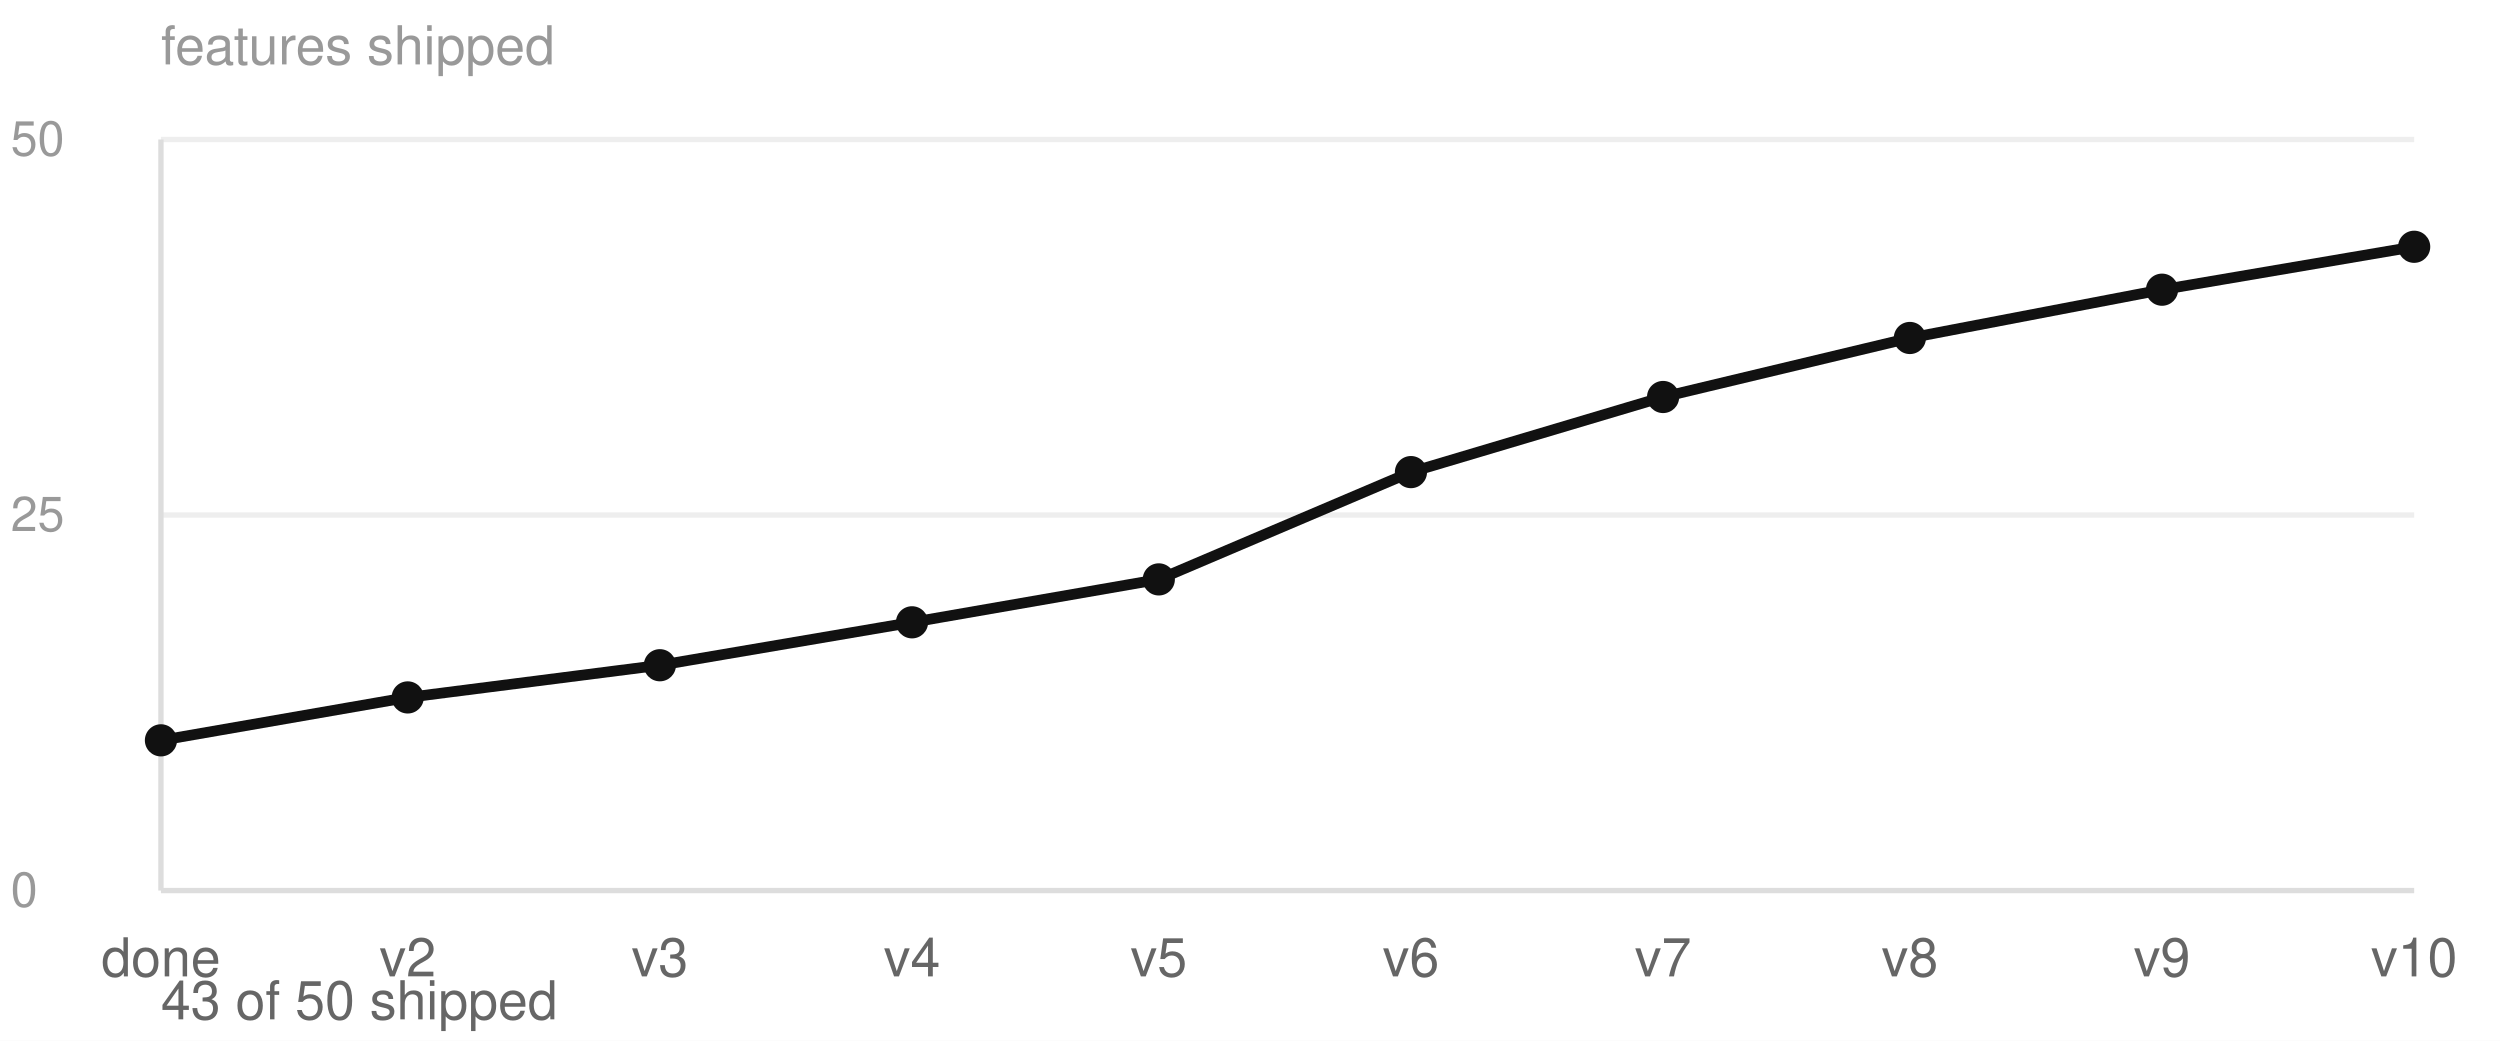
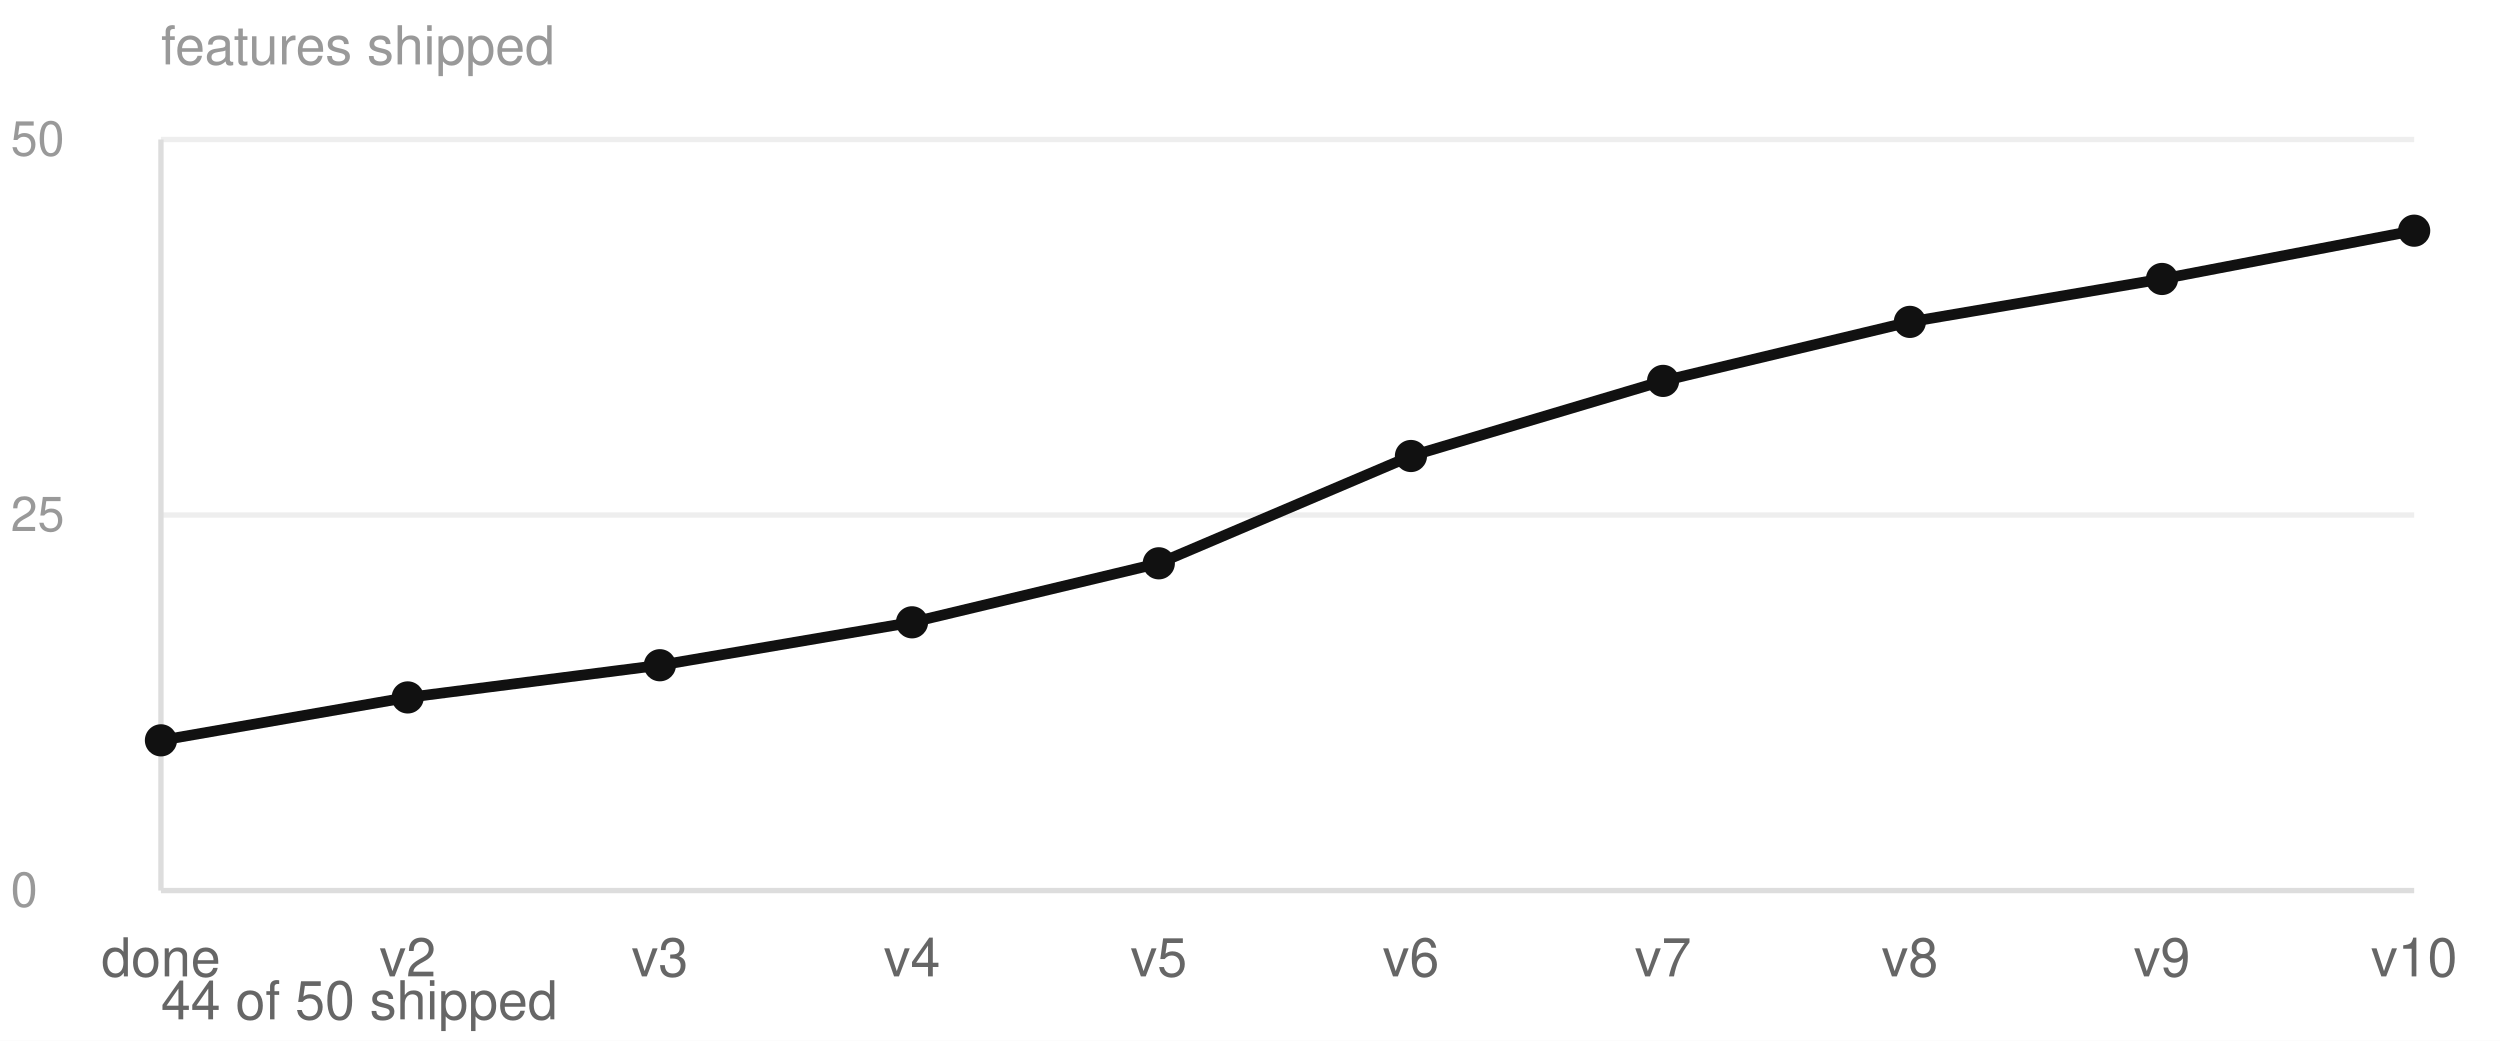
<svg xmlns="http://www.w3.org/2000/svg" width="466" height="194" viewBox="0 0 466 194">
  <rect width="100%" height="100%" fill="#ffffff" />
  <text x="30" y="12" font-family="-apple-system,Helvetica,Arial,sans-serif" font-size="10" fill="#999">features shipped</text>
  <line x1="30" y1="26" x2="450" y2="26" stroke="#eee" />
  <text x="2" y="29" font-family="-apple-system,Helvetica,Arial,sans-serif" font-size="9" fill="#999">50</text>
  <line x1="30" y1="96" x2="450" y2="96" stroke="#eee" />
  <text x="2" y="99" font-family="-apple-system,Helvetica,Arial,sans-serif" font-size="9" fill="#999">25</text>
  <line x1="30" y1="26" x2="30" y2="166" stroke="#ddd" />
  <line x1="30" y1="166" x2="450" y2="166" stroke="#ddd" />
  <text x="2" y="169" font-family="-apple-system,Helvetica,Arial,sans-serif" font-size="9" fill="#999">0</text>
-   <polyline points="30,138 76,130 123,124 170,116 216,108 263,88 310,74 356,63 403,54 450,46 " fill="none" stroke="#111" stroke-width="2" />
+   <polyline points="30,138 76,130 123,124 170,116 216,105 263,85 310,71 356,60 403,52 450,43 " fill="none" stroke="#111" stroke-width="2" />
  <circle cx="30" cy="138" r="3" fill="#111" />
  <circle cx="76" cy="130" r="3" fill="#111" />
  <circle cx="123" cy="124" r="3" fill="#111" />
  <circle cx="170" cy="116" r="3" fill="#111" />
-   <circle cx="216" cy="108" r="3" fill="#111" />
-   <circle cx="263" cy="88" r="3" fill="#111" />
-   <circle cx="310" cy="74" r="3" fill="#111" />
-   <circle cx="356" cy="63" r="3" fill="#111" />
-   <circle cx="403" cy="54" r="3" fill="#111" />
-   <circle cx="450" cy="46" r="3" fill="#111" />
+   <circle cx="216" cy="105" r="3" fill="#111" />
+   <circle cx="263" cy="85" r="3" fill="#111" />
+   <circle cx="310" cy="71" r="3" fill="#111" />
+   <circle cx="356" cy="60" r="3" fill="#111" />
+   <circle cx="403" cy="52" r="3" fill="#111" />
+   <circle cx="450" cy="43" r="3" fill="#111" />
  <text x="30" y="182" font-family="-apple-system,Helvetica,Arial,sans-serif" font-size="10" fill="#666" text-anchor="middle">done</text>
  <text x="76" y="182" font-family="-apple-system,Helvetica,Arial,sans-serif" font-size="10" fill="#666" text-anchor="middle">v2</text>
  <text x="123" y="182" font-family="-apple-system,Helvetica,Arial,sans-serif" font-size="10" fill="#666" text-anchor="middle">v3</text>
  <text x="170" y="182" font-family="-apple-system,Helvetica,Arial,sans-serif" font-size="10" fill="#666" text-anchor="middle">v4</text>
  <text x="216" y="182" font-family="-apple-system,Helvetica,Arial,sans-serif" font-size="10" fill="#666" text-anchor="middle">v5</text>
  <text x="263" y="182" font-family="-apple-system,Helvetica,Arial,sans-serif" font-size="10" fill="#666" text-anchor="middle">v6</text>
  <text x="310" y="182" font-family="-apple-system,Helvetica,Arial,sans-serif" font-size="10" fill="#666" text-anchor="middle">v7</text>
  <text x="356" y="182" font-family="-apple-system,Helvetica,Arial,sans-serif" font-size="10" fill="#666" text-anchor="middle">v8</text>
  <text x="403" y="182" font-family="-apple-system,Helvetica,Arial,sans-serif" font-size="10" fill="#666" text-anchor="middle">v9</text>
  <text x="450" y="182" font-family="-apple-system,Helvetica,Arial,sans-serif" font-size="10" fill="#666" text-anchor="middle">v10</text>
-   <text x="30" y="190" font-family="-apple-system,Helvetica,Arial,sans-serif" font-size="10" fill="#666">43 of 50 shipped</text>
+   <text x="30" y="190" font-family="-apple-system,Helvetica,Arial,sans-serif" font-size="10" fill="#666">44 of 50 shipped</text>
</svg>
